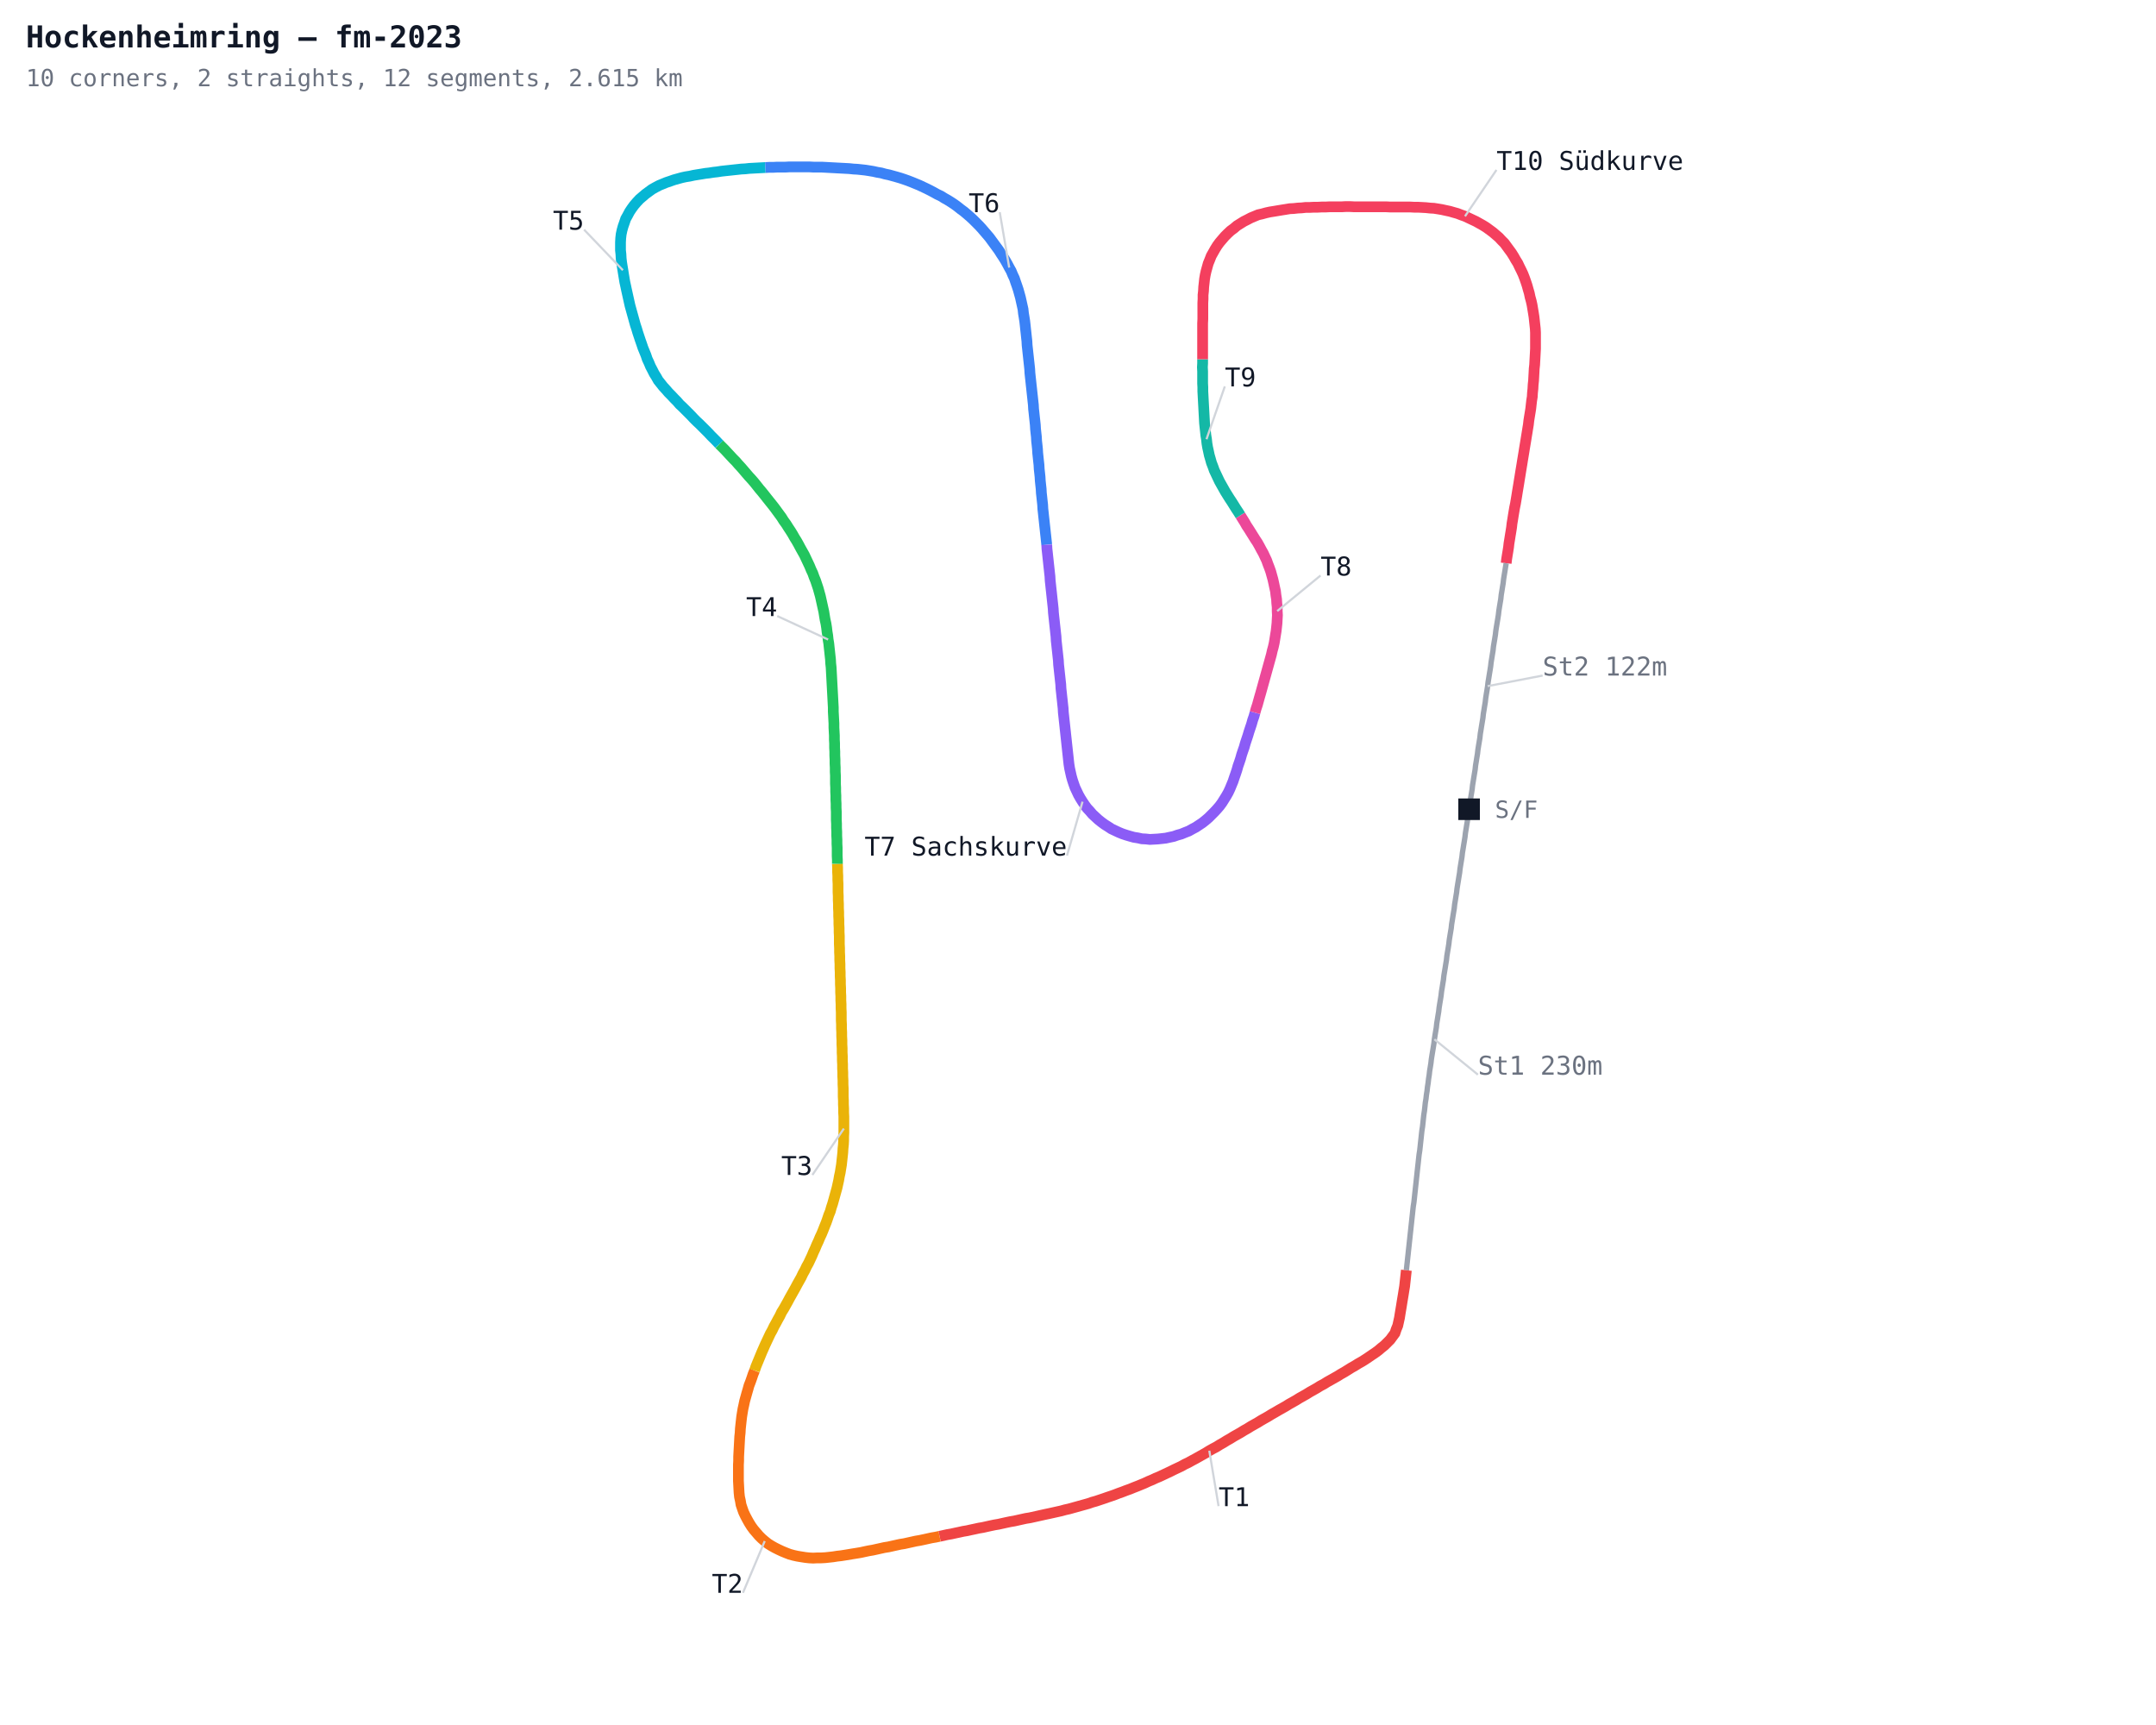
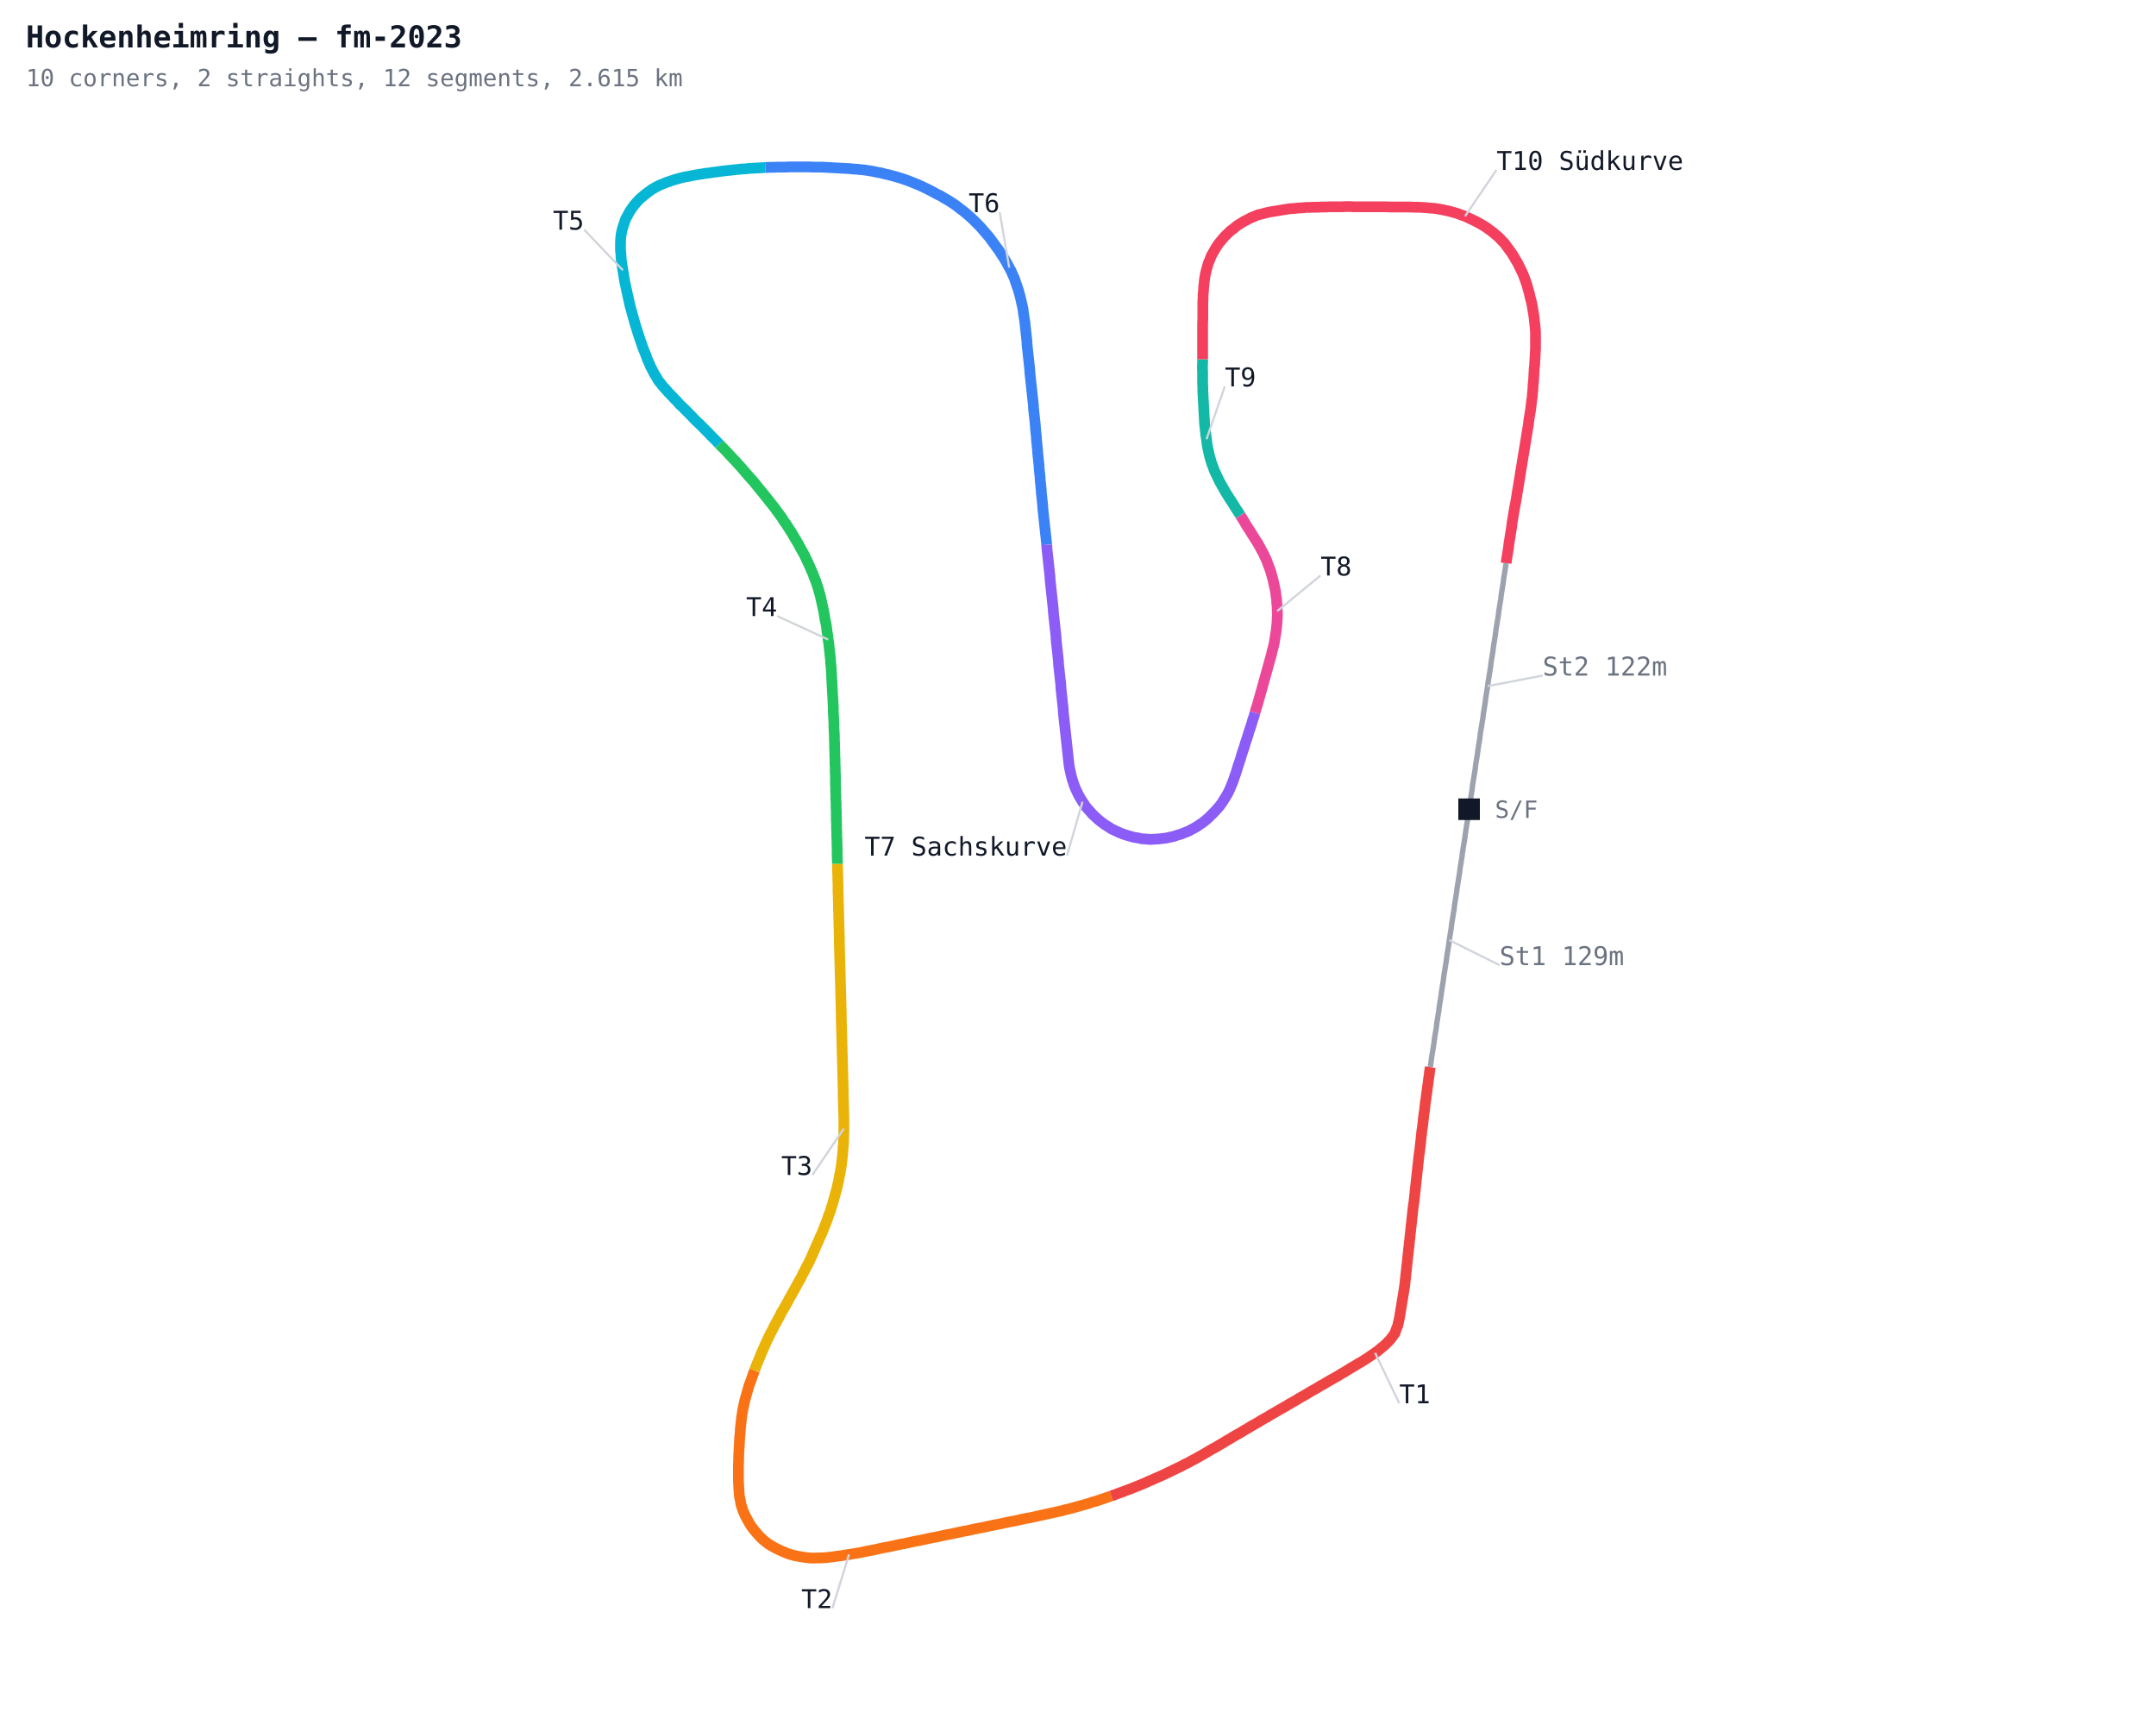
<svg xmlns="http://www.w3.org/2000/svg" width="1000" height="800" viewBox="0 0 1000 800">
  <defs>
    <style>
      .name { font-family: monospace; font-size: 12px; }
      .sector { font-family: monospace; font-size: 12px; fill: #7c3aed; font-weight: bold; }
      .title { font-family: monospace; font-size: 14px; fill: #111827; font-weight: bold; }
      .sub { font-family: monospace; font-size: 11px; fill: #6b7280; }
    </style>
  </defs>
  <rect width="1000" height="800" fill="#ffffff" />
-   <polyline fill="none" stroke="#9ca3af" stroke-width="2.5" points="681.4,375.3 681.1,377.1 680.8,378.9 680.6,380.8 680.3,382.6 680.0,384.5 679.7,386.3 679.5,388.1 679.2,390.0 678.9,391.8 678.6,393.7 678.3,395.5 678.1,397.3 677.8,399.2 677.5,401.0 677.2,402.9 677.0,404.7 676.7,406.5 676.4,408.4 676.1,410.2 675.8,412.1 675.6,413.9 675.3,415.7 675.0,417.6 674.7,419.4 674.5,421.3 674.2,423.1 673.9,424.9 673.6,426.8 673.3,428.6 673.1,430.5 672.8,432.3 672.5,434.1 672.2,436.0 672.0,437.8 671.7,439.7 671.4,441.5 671.1,443.3 670.9,445.2 670.6,447.0 670.3,448.9 670.0,450.7 669.7,452.5 669.5,454.4 669.2,456.2 668.9,458.1 668.6,459.9 668.4,461.7 668.1,463.6 667.8,465.4 667.5,467.3 667.3,469.1 667.0,470.9 666.7,472.8 666.4,474.6 666.2,476.5 665.9,478.3 665.6,480.1 665.3,482.0 665.1,483.8 664.8,485.7 664.5,487.5 664.2,489.3 663.9,491.2 663.7,493.0 663.4,494.9 663.1,496.7 662.9,498.5 662.6,500.4 662.4,502.2 662.1,504.1 661.9,505.9 661.6,507.8 661.4,509.6 661.1,511.4 660.9,513.3 660.7,515.1 660.4,517.0 660.2,518.8 660.0,520.7 659.8,522.5 659.5,524.4 659.3,526.2 659.1,528.1 658.9,529.9 658.7,531.8 658.5,533.6 658.2,535.5 658.0,537.3 657.8,539.2 657.6,541.0 657.4,542.8 657.2,544.7 657.0,546.5 656.8,548.4 656.6,550.2 656.4,552.1 656.2,553.9 656.0,555.8 655.8,557.6 655.5,559.5 655.3,561.3 655.1,563.2 654.9,565.0 654.7,566.9 654.5,568.7 654.3,570.6 654.1,572.4 653.9,574.3 653.7,576.1 653.5,578.0 653.3,579.8 653.1,581.7 652.9,583.5 652.7,585.4 652.5,587.2 652.3,589.1" />
-   <polyline fill="none" stroke="#ef4444" stroke-width="5" points="652.3,589.1 652.1,590.9 651.9,592.8 651.7,594.6 651.5,596.5 651.2,598.3 650.9,600.2 650.6,602.0 650.3,603.8 650.0,605.7 649.7,607.5 649.4,609.3 649.1,611.2 648.7,613.0 648.3,614.8 647.6,616.5 647.0,618.3 645.9,619.8 644.8,621.3 643.5,622.6 642.2,623.9 640.7,625.1 639.3,626.3 637.8,627.4 636.3,628.4 634.7,629.5 633.2,630.5 631.6,631.5 630.0,632.4 628.4,633.4 626.8,634.3 625.2,635.3 623.6,636.3 622.0,637.2 620.4,638.2 618.8,639.1 617.2,640.0 615.6,640.9 614.0,641.9 612.3,642.8 610.7,643.8 609.1,644.7 607.5,645.6 605.9,646.6 604.3,647.5 602.7,648.4 601.1,649.4 599.5,650.3 597.9,651.2 596.3,652.2 594.7,653.1 593.1,654.0 591.4,655.0 589.8,655.9 588.2,656.9 586.6,657.8 585.0,658.7 583.4,659.7 581.8,660.6 580.2,661.5 578.6,662.5 577.0,663.4 575.4,664.4 573.8,665.3 572.2,666.2 570.6,667.2 569.0,668.1 567.4,669.1 565.8,670.0 564.2,671.0 562.5,671.9 560.9,672.8 559.3,673.8 557.7,674.7 556.1,675.6 554.5,676.5 552.8,677.4 551.2,678.3 549.5,679.1 547.9,680.0 546.2,680.8 544.5,681.6 542.9,682.4 541.2,683.2 539.5,684.0 537.8,684.8 536.1,685.5 534.4,686.3 532.7,687.0 531.0,687.8 529.3,688.5 527.6,689.2 525.8,689.9 524.1,690.6 522.4,691.2 520.6,691.9 518.9,692.5 517.1,693.2 515.4,693.8 513.6,694.4 511.9,695.0 510.1,695.6 508.3,696.2 506.5,696.7 504.8,697.3 503.0,697.8 501.2,698.3 499.4,698.8 497.6,699.3 495.8,699.8 494.0,700.2 492.2,700.7 490.4,701.1 488.6,701.5 486.8,701.9 484.9,702.3 483.1,702.7 481.3,703.1 479.5,703.5 477.7,703.9 475.8,704.2 474.0,704.6 472.2,705.0 470.4,705.4 468.6,705.7 466.7,706.1 464.9,706.5 463.1,706.9 461.3,707.2 459.4,707.6 457.6,708.0 455.8,708.4 454.0,708.7 452.2,709.1 450.3,709.5 448.5,709.9 446.7,710.2 444.9,710.6 443.0,711.0 441.2,711.4 439.4,711.7 437.6,712.1 435.8,712.5" />
-   <polyline fill="none" stroke="#f97316" stroke-width="5" points="435.8,712.5 433.9,712.9 432.1,713.2 430.3,713.6 428.5,714.0 426.6,714.4 424.8,714.7 423.0,715.1 421.2,715.5 419.4,715.9 417.5,716.2 415.7,716.6 413.9,717.0 412.1,717.4 410.2,717.7 408.4,718.1 406.6,718.5 404.8,718.9 403.0,719.2 401.1,719.6 399.3,720.0 397.5,720.3 395.6,720.6 393.8,720.9 392.0,721.2 390.1,721.5 388.3,721.7 386.4,722.0 384.6,722.2 382.7,722.4 380.9,722.5 379.0,722.5 377.2,722.6 375.3,722.5 373.5,722.3 371.6,722.0 369.8,721.7 368.0,721.3 366.2,720.8 364.4,720.1 362.7,719.4 361.0,718.6 359.4,717.8 357.8,716.9 356.2,715.9 354.7,714.7 353.3,713.5 352.0,712.2 350.8,710.8 349.6,709.4 348.5,707.9 347.5,706.3 346.6,704.7 345.7,703.0 344.9,701.3 344.3,699.6 343.7,697.8 343.4,696.0 343.0,694.2 342.8,692.3 342.7,690.5 342.6,688.6 342.5,686.8 342.5,684.9 342.5,683.0 342.5,681.2 342.5,679.3 342.6,677.5 342.6,675.6 342.7,673.7 342.8,671.9 342.9,670.0 343.0,668.2 343.1,666.3 343.3,664.5 343.4,662.6 343.6,660.7 343.8,658.9 344.0,657.1 344.3,655.2 344.6,653.4 345.0,651.6 345.4,649.7 345.9,647.9 346.4,646.1 346.9,644.4 347.4,642.6 348.1,640.8 348.7,639.1 349.3,637.3 350.0,635.6" />
+   <polyline fill="none" stroke="#9ca3af" stroke-width="2.5" points="681.4,375.3 681.1,377.1 680.8,378.9 680.6,380.8 680.3,382.6 680.0,384.5 679.7,386.3 679.5,388.1 679.2,390.0 678.9,391.8 678.6,393.7 678.3,395.5 678.1,397.3 677.8,399.2 677.5,401.0 677.2,402.9 677.0,404.7 676.7,406.5 676.4,408.4 676.1,410.2 675.8,412.1 675.6,413.9 675.3,415.7 675.0,417.6 674.7,419.4 674.5,421.3 674.2,423.1 673.9,424.9 673.6,426.8 673.3,428.6 673.1,430.5 672.8,432.3 672.5,434.1 672.2,436.0 672.0,437.8 671.7,439.7 671.4,441.5 671.1,443.3 670.9,445.2 670.6,447.0 670.3,448.9 670.0,450.7 669.7,452.5 669.5,454.4 669.2,456.2 668.9,458.1 668.6,459.9 668.4,461.7 668.1,463.6 667.8,465.4 667.5,467.3 667.3,469.1 667.0,470.9 666.7,472.8 666.4,474.6 666.2,476.5 665.9,478.3 665.6,480.1 665.3,482.0 665.1,483.8 664.8,485.7 664.5,487.5 664.2,489.3 663.9,491.2 663.7,493.0 663.4,494.9" />
+   <polyline fill="none" stroke="#ef4444" stroke-width="5" points="663.4,494.9 663.1,496.7 662.9,498.5 662.6,500.4 662.4,502.2 662.1,504.1 661.9,505.9 661.6,507.8 661.4,509.6 661.1,511.4 660.9,513.3 660.7,515.1 660.4,517.0 660.2,518.8 660.0,520.7 659.8,522.5 659.5,524.4 659.3,526.2 659.1,528.1 658.9,529.9 658.7,531.8 658.5,533.6 658.2,535.5 658.0,537.3 657.8,539.2 657.6,541.0 657.4,542.8 657.2,544.7 657.0,546.5 656.8,548.4 656.6,550.2 656.4,552.1 656.2,553.9 656.0,555.8 655.8,557.6 655.5,559.5 655.3,561.3 655.1,563.2 654.9,565.0 654.7,566.9 654.5,568.7 654.3,570.6 654.1,572.4 653.9,574.3 653.7,576.1 653.5,578.0 653.3,579.8 653.1,581.7 652.9,583.5 652.7,585.4 652.5,587.2 652.3,589.1 652.1,590.9 651.9,592.8 651.7,594.6 651.5,596.5 651.2,598.3 650.9,600.2 650.6,602.0 650.3,603.8 650.0,605.7 649.7,607.5 649.4,609.3 649.1,611.2 648.7,613.0 648.3,614.8 647.6,616.5 647.0,618.3 645.9,619.8 644.8,621.3 643.5,622.6 642.2,623.9 640.7,625.1 639.3,626.3 637.8,627.4 636.3,628.4 634.7,629.5 633.2,630.5 631.6,631.5 630.0,632.4 628.4,633.4 626.8,634.3 625.2,635.3 623.6,636.3 622.0,637.2 620.4,638.2 618.8,639.1 617.2,640.0 615.6,640.9 614.0,641.9 612.3,642.8 610.7,643.8 609.1,644.7 607.5,645.6 605.9,646.6 604.3,647.5 602.7,648.4 601.1,649.4 599.5,650.3 597.9,651.2 596.3,652.2 594.7,653.1 593.1,654.0 591.4,655.0 589.8,655.9 588.2,656.9 586.6,657.8 585.0,658.7 583.4,659.7 581.8,660.6 580.2,661.5 578.6,662.5 577.0,663.4 575.4,664.4 573.8,665.3 572.2,666.2 570.6,667.2 569.0,668.1 567.4,669.1 565.8,670.0 564.2,671.0 562.5,671.9 560.9,672.8 559.3,673.8 557.7,674.7 556.1,675.6 554.5,676.5 552.8,677.4 551.2,678.3 549.5,679.1 547.9,680.0 546.2,680.8 544.5,681.6 542.9,682.4 541.2,683.2 539.5,684.0 537.8,684.8 536.1,685.5 534.4,686.3 532.7,687.0 531.0,687.8 529.3,688.5 527.6,689.2 525.8,689.9 524.1,690.6 522.4,691.2 520.6,691.9 518.9,692.5 517.1,693.2 515.4,693.8" />
+   <polyline fill="none" stroke="#f97316" stroke-width="5" points="515.4,693.8 513.6,694.4 511.9,695.0 510.1,695.6 508.3,696.2 506.5,696.7 504.8,697.3 503.0,697.8 501.2,698.3 499.4,698.8 497.6,699.3 495.8,699.8 494.0,700.2 492.2,700.7 490.4,701.1 488.6,701.5 486.8,701.9 484.9,702.3 483.1,702.7 481.3,703.1 479.5,703.5 477.7,703.9 475.8,704.2 474.0,704.6 472.2,705.0 470.4,705.4 468.6,705.7 466.7,706.1 464.9,706.5 463.1,706.9 461.3,707.2 459.4,707.6 457.6,708.0 455.8,708.4 454.0,708.7 452.2,709.1 450.3,709.5 448.5,709.9 446.7,710.2 444.9,710.6 443.0,711.0 441.2,711.4 439.4,711.7 437.6,712.1 435.8,712.5 433.9,712.9 432.1,713.2 430.3,713.6 428.5,714.0 426.6,714.4 424.8,714.7 423.0,715.1 421.2,715.5 419.4,715.9 417.5,716.2 415.7,716.6 413.9,717.0 412.1,717.4 410.2,717.7 408.4,718.1 406.6,718.5 404.8,718.9 403.0,719.2 401.1,719.6 399.3,720.0 397.5,720.3 395.6,720.6 393.8,720.9 392.0,721.2 390.1,721.5 388.3,721.7 386.4,722.0 384.6,722.2 382.7,722.4 380.9,722.5 379.0,722.5 377.2,722.6 375.3,722.5 373.5,722.3 371.6,722.0 369.8,721.7 368.0,721.3 366.2,720.8 364.4,720.1 362.7,719.4 361.0,718.6 359.4,717.8 357.8,716.9 356.2,715.9 354.7,714.7 353.3,713.5 352.0,712.2 350.8,710.8 349.6,709.4 348.5,707.9 347.5,706.3 346.6,704.7 345.7,703.0 344.9,701.3 344.3,699.6 343.7,697.8 343.4,696.0 343.0,694.2 342.8,692.3 342.7,690.5 342.6,688.6 342.5,686.8 342.5,684.9 342.5,683.0 342.5,681.2 342.5,679.3 342.6,677.5 342.6,675.6 342.7,673.7 342.8,671.9 342.9,670.0 343.0,668.2 343.1,666.3 343.3,664.5 343.4,662.6 343.6,660.7 343.8,658.9 344.0,657.1 344.3,655.2 344.6,653.4 345.0,651.6 345.4,649.7 345.9,647.9 346.4,646.1 346.9,644.4 347.4,642.6 348.1,640.8 348.7,639.1 349.3,637.3 350.0,635.6" />
  <polyline fill="none" stroke="#eab308" stroke-width="5" points="350.0,635.6 350.6,633.8 351.3,632.1 352.0,630.4 352.7,628.7 353.4,627.0 354.2,625.2 354.9,623.6 355.7,621.9 356.5,620.2 357.3,618.5 358.2,616.9 359.0,615.2 359.9,613.6 360.8,611.9 361.7,610.3 362.5,608.6 363.5,607.0 364.4,605.4 365.3,603.8 366.2,602.1 367.1,600.5 368.0,598.9 368.9,597.3 369.8,595.6 370.7,594.0 371.6,592.4 372.4,590.7 373.3,589.1 374.1,587.4 375.0,585.8 375.8,584.1 376.6,582.4 377.3,580.7 378.1,579.0 378.8,577.3 379.6,575.6 380.3,573.9 381.1,572.2 381.8,570.5 382.5,568.7 383.2,567.0 383.8,565.3 384.4,563.5 385.1,561.8 385.6,560.0 386.2,558.2 386.7,556.4 387.2,554.6 387.7,552.8 388.2,551.0 388.6,549.2 389.0,547.4 389.3,545.6 389.7,543.8 390.0,541.9 390.3,540.1 390.5,538.2 390.7,536.4 390.9,534.5 391.0,532.7 391.2,530.8 391.3,529.0 391.3,527.1 391.4,525.3 391.4,523.4 391.4,521.5 391.4,519.7 391.4,517.8 391.3,516.0 391.3,514.1 391.2,512.2 391.2,510.4 391.1,508.5 391.1,506.7 391.1,504.8 391.0,502.9 391.0,501.1 390.9,499.2 390.9,497.4 390.8,495.5 390.8,493.6 390.7,491.8 390.7,489.9 390.6,488.1 390.6,486.2 390.5,484.3 390.5,482.5 390.4,480.6 390.4,478.8 390.3,476.9 390.3,475.0 390.2,473.2 390.2,471.3 390.2,469.5 390.1,467.6 390.1,465.7 390.0,463.9 390.0,462.0 389.9,460.2 389.9,458.3 389.8,456.4 389.8,454.6 389.7,452.7 389.7,450.9 389.6,449.0 389.6,447.1 389.5,445.3 389.5,443.4 389.4,441.6 389.4,439.7 389.3,437.8 389.3,436.0 389.3,434.1 389.2,432.3 389.2,430.4 389.1,428.5 389.1,426.7 389.0,424.8 389.0,423.0 388.9,421.1 388.9,419.2 388.8,417.4 388.8,415.5 388.7,413.7 388.7,411.8 388.7,409.9 388.6,408.1 388.6,406.2 388.5,404.4 388.5,402.5 388.4,400.6" />
  <polyline fill="none" stroke="#22c55e" stroke-width="5" points="388.4,400.6 388.4,398.8 388.3,396.9 388.3,395.1 388.3,393.2 388.2,391.3 388.2,389.5 388.1,387.6 388.1,385.8 388.0,383.9 388.0,382.0 387.9,380.2 387.9,378.3 387.9,376.5 387.8,374.6 387.8,372.7 387.7,370.9 387.7,369.0 387.6,367.2 387.6,365.3 387.5,363.4 387.5,361.6 387.5,359.7 387.4,357.9 387.4,356.0 387.3,354.1 387.3,352.3 387.2,350.4 387.2,348.6 387.1,346.7 387.1,344.8 387.0,343.0 387.0,341.1 386.9,339.3 386.8,337.4 386.8,335.5 386.7,333.7 386.6,331.8 386.5,330.0 386.5,328.1 386.4,326.3 386.3,324.4 386.2,322.5 386.1,320.7 386.0,318.8 385.9,317.0 385.8,315.1 385.7,313.2 385.6,311.4 385.5,309.5 385.3,307.7 385.2,305.8 385.0,304.0 384.8,302.1 384.6,300.3 384.4,298.4 384.1,296.6 383.9,294.7 383.6,292.9 383.4,291.1 383.1,289.2 382.7,287.4 382.4,285.6 382.1,283.7 381.7,281.9 381.3,280.1 380.9,278.3 380.5,276.5 380.0,274.7 379.5,272.9 378.9,271.1 378.3,269.3 377.6,267.6 377.0,265.9 376.2,264.2 375.5,262.5 374.7,260.8 373.9,259.1 373.1,257.4 372.2,255.8 371.3,254.2 370.4,252.5 369.5,250.9 368.5,249.3 367.6,247.7 366.6,246.1 365.6,244.6 364.6,243.0 363.5,241.5 362.5,239.9 361.4,238.4 360.3,236.9 359.2,235.4 358.1,234.0 356.9,232.5 355.7,231.0 354.6,229.6 353.4,228.1 352.2,226.7 351.1,225.3 349.9,223.8 348.7,222.4 347.4,221.0 346.2,219.6 345.0,218.2 343.8,216.8 342.5,215.4 341.3,214.0 340.0,212.7 338.7,211.3 337.5,210.0 336.2,208.6 334.9,207.3 333.6,206.0" />
  <polyline fill="none" stroke="#06b6d4" stroke-width="5" points="333.6,206.0 332.3,204.6 331.0,203.3 329.7,202.0 328.4,200.6 327.1,199.3 325.8,198.0 324.5,196.7 323.1,195.4 321.8,194.1 320.5,192.7 319.2,191.4 317.9,190.1 316.6,188.8 315.2,187.5 314.0,186.1 312.7,184.8 311.4,183.4 310.1,182.1 308.9,180.7 307.6,179.3 306.5,177.9 305.3,176.4 304.4,174.8 303.4,173.2 302.6,171.6 301.7,169.9 301.0,168.2 300.2,166.5 299.6,164.7 298.9,163.0 298.2,161.3 297.6,159.5 297.0,157.8 296.4,156.0 295.8,154.2 295.3,152.5 294.7,150.7 294.2,148.9 293.7,147.1 293.2,145.3 292.7,143.5 292.2,141.7 291.8,139.9 291.4,138.1 291.0,136.3 290.6,134.5 290.2,132.6 289.8,130.8 289.5,129.0 289.2,127.2 288.9,125.3 288.6,123.5 288.3,121.6 288.1,119.8 288.0,117.9 287.8,116.1 287.8,114.2 287.8,112.4 287.9,110.5 288.1,108.7 288.5,106.8 289.0,105.0 289.6,103.3 290.2,101.5 291.1,99.9 292.0,98.2 293.0,96.7 294.1,95.2 295.3,93.8 296.6,92.4 298.0,91.2 299.4,90.0 300.9,88.9 302.4,87.8 304.0,86.9 305.7,86.0 307.4,85.3 309.1,84.6 310.9,84.0 312.6,83.4 314.4,82.9 316.2,82.4 318.0,82.0 319.9,81.7 321.7,81.3 323.5,81.0 325.4,80.7 327.2,80.4 329.0,80.2 330.9,79.9 332.7,79.7 334.6,79.4 336.4,79.2 338.3,79.0 340.1,78.8 342.0,78.6 343.8,78.4 345.7,78.3 347.5,78.1 349.4,78.0 351.2,77.9 353.1,77.8 355.0,77.7" />
  <polyline fill="none" stroke="#3b82f6" stroke-width="5" points="355.0,77.7 356.8,77.6 358.7,77.6 360.5,77.5 362.4,77.5 364.3,77.5 366.1,77.4 368.0,77.4 369.8,77.4 371.7,77.4 373.6,77.4 375.4,77.4 377.3,77.5 379.1,77.5 381.0,77.5 382.9,77.6 384.7,77.7 386.6,77.8 388.4,77.9 390.3,78.0 392.2,78.1 394.0,78.2 395.9,78.4 397.7,78.5 399.6,78.7 401.4,78.9 403.3,79.2 405.1,79.5 406.9,79.9 408.7,80.2 410.5,80.7 412.4,81.1 414.2,81.6 416.0,82.1 417.7,82.6 419.5,83.2 421.2,83.8 423.0,84.5 424.7,85.2 426.4,85.9 428.1,86.7 429.8,87.5 431.4,88.3 433.1,89.2 434.7,90.1 436.4,90.9 438.0,91.9 439.6,92.8 441.2,93.8 442.7,94.8 444.2,95.9 445.7,97.1 447.2,98.2 448.6,99.4 450.0,100.6 451.4,101.9 452.7,103.2 454.0,104.5 455.3,105.9 456.5,107.3 457.7,108.7 458.9,110.1 460.0,111.6 461.1,113.1 462.2,114.6 463.3,116.1 464.3,117.7 465.3,119.2 466.3,120.8 467.2,122.4 468.1,124.1 469.0,125.7 469.7,127.4 470.5,129.1 471.1,130.9 471.7,132.6 472.3,134.4 472.8,136.2 473.3,138.0 473.7,139.8 474.1,141.6 474.5,143.4 474.7,145.3 475.0,147.1 475.3,149.0 475.5,150.8 475.7,152.7 475.9,154.5 476.1,156.4 476.3,158.2 476.4,160.1 476.6,161.9 476.8,163.8 477.0,165.6 477.2,167.5 477.4,169.3 477.6,171.2 477.7,173.0 477.9,174.9 478.1,176.7 478.3,178.6 478.5,180.4 478.7,182.3 478.9,184.1 479.1,186.0 479.3,187.8 479.4,189.7 479.6,191.5 479.8,193.4 480.0,195.2 480.2,197.1 480.3,198.9 480.5,200.8 480.7,202.6 480.8,204.5 481.0,206.3 481.2,208.2 481.3,210.0 481.5,211.9 481.7,213.8 481.9,215.6 482.0,217.5 482.2,219.3 482.4,221.2 482.5,223.0 482.7,224.9 482.9,226.7 483.0,228.6 483.2,230.4 483.4,232.3 483.6,234.1 483.7,236.0 483.9,237.8 484.1,239.7 484.3,241.5 484.5,243.4 484.7,245.2 484.9,247.1 485.1,248.9 485.3,250.8 485.5,252.6" />
  <polyline fill="none" stroke="#8b5cf6" stroke-width="5" points="485.5,252.6 485.6,254.5 485.8,256.3 486.0,258.2 486.2,260.0 486.4,261.9 486.6,263.7 486.8,265.6 487.0,267.4 487.1,269.3 487.3,271.1 487.5,273.0 487.7,274.8 487.9,276.7 488.1,278.6 488.3,280.4 488.5,282.3 488.6,284.1 488.8,286.0 489.0,287.8 489.2,289.7 489.4,291.5 489.6,293.4 489.8,295.2 489.9,297.1 490.1,298.9 490.3,300.8 490.5,302.6 490.7,304.5 490.9,306.3 491.0,308.2 491.2,310.0 491.4,311.9 491.6,313.7 491.8,315.6 492.0,317.4 492.1,319.3 492.3,321.1 492.5,323.0 492.7,324.8 492.9,326.7 493.1,328.5 493.2,330.4 493.4,332.2 493.6,334.1 493.8,335.9 494.0,337.8 494.2,339.6 494.4,341.5 494.6,343.3 494.8,345.2 495.0,347.0 495.2,348.9 495.4,350.7 495.6,352.6 495.8,354.4 496.1,356.3 496.5,358.1 496.9,359.9 497.4,361.7 498.0,363.5 498.6,365.2 499.4,366.9 500.2,368.6 501.1,370.2 502.1,371.8 503.1,373.3 504.2,374.8 505.5,376.2 506.7,377.6 508.1,378.9 509.4,380.1 510.9,381.3 512.4,382.4 514.0,383.4 515.5,384.4 517.2,385.2 518.9,386.0 520.6,386.7 522.4,387.3 524.1,387.8 525.9,388.3 527.8,388.6 529.6,389.0 531.5,389.1 533.3,389.3 535.2,389.2 537.0,389.1 538.9,388.9 540.7,388.7 542.5,388.3 544.4,387.9 546.1,387.3 547.9,386.8 549.6,386.1 551.4,385.4 553.0,384.5 554.7,383.6 556.2,382.6 557.7,381.6 559.2,380.4 560.6,379.2 561.9,377.9 563.2,376.6 564.5,375.2 565.7,373.8 566.8,372.3 567.8,370.7 568.8,369.1 569.7,367.5 570.5,365.8 571.2,364.1 571.9,362.4 572.5,360.6 573.1,358.9 573.7,357.1 574.2,355.3 574.8,353.6 575.4,351.8 575.9,350.0 576.5,348.2 577.1,346.5 577.6,344.7 578.2,342.9 578.8,341.1 579.3,339.4 579.9,337.6 580.5,335.8 581.0,334.0 581.6,332.3 582.1,330.5" />
  <polyline fill="none" stroke="#ec4899" stroke-width="5" points="582.1,330.5 582.6,328.7 583.2,326.9 583.7,325.1 584.2,323.3 584.7,321.6 585.2,319.8 585.7,318.0 586.2,316.2 586.7,314.4 587.2,312.6 587.7,310.8 588.2,309.0 588.7,307.2 589.2,305.4 589.7,303.6 590.1,301.8 590.6,300.0 591.0,298.2 591.3,296.4 591.6,294.5 591.9,292.7 592.1,290.9 592.3,289.0 592.4,287.1 592.5,285.3 592.4,283.4 592.4,281.6 592.2,279.7 592.1,277.9 591.8,276.0 591.6,274.2 591.2,272.4 590.8,270.5 590.4,268.7 589.9,266.9 589.4,265.1 588.8,263.4 588.1,261.6 587.5,259.9 586.7,258.2 585.9,256.5 585.0,254.9 584.1,253.2 583.2,251.6 582.2,250.1 581.2,248.5 580.2,246.9 579.2,245.3 578.2,243.8 577.3,242.2 576.3,240.6 575.3,239.0" />
  <polyline fill="none" stroke="#14b8a6" stroke-width="5" points="575.3,239.0 574.3,237.4 573.3,235.9 572.3,234.3 571.3,232.7 570.3,231.2 569.3,229.6 568.3,228.0 567.4,226.4 566.5,224.8 565.6,223.2 564.8,221.5 564.0,219.8 563.2,218.1 562.6,216.4 561.9,214.6 561.4,212.8 560.9,211.1 560.5,209.2 560.1,207.4 559.8,205.6 559.6,203.7 559.3,201.9 559.1,200.0 558.9,198.2 558.7,196.3 558.6,194.5 558.5,192.6 558.4,190.8 558.3,188.9 558.2,187.1 558.1,185.2 558.0,183.3 557.9,181.5 557.9,179.6 557.8,177.8 557.8,175.9 557.8,174.0 557.8,172.2 557.7,170.3 557.8,168.5 557.8,166.6" />
  <polyline fill="none" stroke="#f43f5e" stroke-width="5" points="557.8,166.6 557.8,164.7 557.8,162.9 557.8,161.0 557.8,159.2 557.8,157.3 557.8,155.4 557.8,153.6 557.8,151.7 557.8,149.9 557.9,148.0 557.9,146.1 557.9,144.3 557.9,142.4 557.9,140.5 558.0,138.7 558.0,136.8 558.2,135.0 558.3,133.1 558.5,131.3 558.7,129.4 559.0,127.6 559.4,125.8 559.9,124.0 560.4,122.2 561.1,120.5 561.8,118.7 562.7,117.1 563.6,115.5 564.6,113.9 565.7,112.4 566.9,111.0 568.1,109.6 569.4,108.3 570.8,107.0 572.3,105.9 573.7,104.7 575.3,103.7 576.9,102.7 578.5,101.9 580.2,101.0 581.9,100.3 583.6,99.6 585.4,99.2 587.2,98.7 589.0,98.3 590.9,98.0 592.7,97.7 594.5,97.4 596.4,97.1 598.2,96.8 600.1,96.7 601.9,96.5 603.8,96.4 605.6,96.2 607.5,96.2 609.4,96.1 611.2,96.1 613.1,96.0 614.9,96.0 616.8,95.9 618.7,95.9 620.5,95.9 622.4,95.9 624.2,95.8 626.1,95.8 628.0,95.9 629.8,95.9 631.7,95.9 633.5,95.9 635.4,95.9 637.3,95.9 639.1,95.9 641.0,95.9 642.8,95.9 644.7,96.0 646.6,96.0 648.4,96.0 650.3,96.0 652.1,96.0 654.0,96.0 655.9,96.1 657.7,96.1 659.6,96.2 661.4,96.3 663.3,96.5 665.1,96.6 667.0,96.9 668.8,97.2 670.6,97.6 672.5,98.0 674.2,98.5 676.0,99.0 677.8,99.7 679.5,100.3 681.2,101.1 682.9,101.9 684.6,102.7 686.2,103.6 687.8,104.5 689.4,105.5 690.9,106.6 692.4,107.7 693.8,108.9 695.2,110.1 696.5,111.5 697.8,112.8 698.9,114.3 700.0,115.8 701.1,117.3 702.1,118.9 703.0,120.5 704.0,122.1 704.8,123.8 705.6,125.4 706.4,127.1 707.1,128.9 707.7,130.6 708.3,132.4 708.8,134.2 709.3,135.9 709.7,137.8 710.2,139.6 710.6,141.4 710.9,143.2 711.2,145.0 711.5,146.9 711.7,148.7 711.9,150.6 712.1,152.4 712.2,154.3 712.2,156.2 712.2,158.0 712.2,159.9 712.2,161.7 712.1,163.6 712.0,165.5 711.9,167.3 711.8,169.2 711.6,171.0 711.5,172.9 711.4,174.7 711.3,176.6 711.1,178.4 711.0,180.3 710.8,182.2 710.7,184.0 710.4,185.9 710.2,187.7 710.0,189.5 709.7,191.4 709.4,193.2 709.1,195.1 708.9,196.9 708.6,198.7 708.3,200.6 708.0,202.4 707.7,204.3 707.4,206.1 707.1,207.9 706.8,209.8 706.5,211.6 706.2,213.4 705.9,215.3 705.6,217.1 705.3,218.9 705.0,220.8 704.7,222.6 704.4,224.5 704.1,226.3 703.8,228.1 703.5,230.0 703.2,231.8 702.9,233.6 702.5,235.5 702.2,237.3 701.9,239.1 701.6,241.0 701.3,242.8 701.1,244.6 700.8,246.5 700.5,248.3 700.2,250.2 699.9,252.0 699.7,253.8 699.4,255.7 699.1,257.5 698.8,259.4 698.6,261.2" />
  <polyline fill="none" stroke="#9ca3af" stroke-width="2.5" points="698.6,261.2 698.3,263.0 698.0,264.9 697.7,266.7 697.4,268.6 697.2,270.4 696.9,272.2 696.6,274.1 696.3,275.9 696.1,277.8 695.8,279.6 695.5,281.4 695.2,283.3 695.0,285.1 694.7,287.0 694.4,288.8 694.1,290.6 693.8,292.5 693.6,294.3 693.3,296.2 693.0,298.0 692.7,299.8 692.5,301.7 692.2,303.5 691.9,305.4 691.6,307.2 691.4,309.0 691.1,310.9 690.8,312.7 690.5,314.6 690.2,316.4 690.0,318.2 689.7,320.1 689.4,321.9 689.1,323.8 688.9,325.6 688.6,327.4 688.3,329.3 688.0,331.1 687.8,333.0 687.5,334.8 687.2,336.6 686.9,338.5 686.6,340.3 686.4,342.2 686.1,344.0 685.8,345.8 685.5,347.7 685.3,349.5 685.0,351.3 684.7,353.2 684.4,355.0 684.2,356.9 683.9,358.7 683.6,360.5 683.3,362.4 683.0,364.2 682.8,366.1 682.5,367.9 682.2,369.7 681.9,371.6 681.7,373.4" />
-   <line x1="665.3" y1="482.0" x2="685.5" y2="498.4" stroke="#d1d5db" stroke-width="1" />
-   <text x="685.5" y="498.4" text-anchor="start" class="name" fill="#6b7280">St1 230m</text>
-   <line x1="560.9" y1="672.8" x2="565.2" y2="698.5" stroke="#d1d5db" stroke-width="1" />
-   <text x="565.2" y="698.5" text-anchor="start" class="name" fill="#111827">T1</text>
-   <line x1="354.7" y1="714.7" x2="344.6" y2="738.7" stroke="#d1d5db" stroke-width="1" />
-   <text x="344.6" y="738.7" text-anchor="end" class="name" fill="#111827">T2</text>
+   <line x1="672.2" y1="436.0" x2="695.5" y2="447.6" stroke="#d1d5db" stroke-width="1" />
+   <text x="695.5" y="447.6" text-anchor="start" class="name" fill="#6b7280">St1 129m</text>
+   <line x1="637.8" y1="627.4" x2="649.0" y2="650.8" stroke="#d1d5db" stroke-width="1" />
+   <text x="649.0" y="650.8" text-anchor="start" class="name" fill="#111827">T1</text>
+   <line x1="393.8" y1="720.9" x2="386.1" y2="745.8" stroke="#d1d5db" stroke-width="1" />
+   <text x="386.1" y="745.8" text-anchor="end" class="name" fill="#111827">T2</text>
  <line x1="391.4" y1="523.4" x2="376.8" y2="544.9" stroke="#d1d5db" stroke-width="1" />
  <text x="376.8" y="544.9" text-anchor="end" class="name" fill="#111827">T3</text>
  <line x1="384.1" y1="296.6" x2="360.5" y2="285.7" stroke="#d1d5db" stroke-width="1" />
  <text x="360.5" y="285.7" text-anchor="end" class="name" fill="#111827">T4</text>
  <line x1="288.9" y1="125.3" x2="270.9" y2="106.5" stroke="#d1d5db" stroke-width="1" />
  <text x="270.9" y="106.5" text-anchor="end" class="name" fill="#111827">T5</text>
  <line x1="468.1" y1="124.1" x2="463.7" y2="98.4" stroke="#d1d5db" stroke-width="1" />
  <text x="463.7" y="98.4" text-anchor="end" class="name" fill="#111827">T6</text>
  <line x1="502.1" y1="371.8" x2="494.9" y2="396.8" stroke="#d1d5db" stroke-width="1" />
  <text x="494.9" y="396.8" text-anchor="end" class="name" fill="#111827">T7 Sachskurve</text>
  <line x1="592.4" y1="283.4" x2="612.5" y2="266.9" stroke="#d1d5db" stroke-width="1" />
  <text x="612.5" y="266.9" text-anchor="start" class="name" fill="#111827">T8</text>
  <line x1="559.6" y1="203.7" x2="568.1" y2="179.2" stroke="#d1d5db" stroke-width="1" />
  <text x="568.1" y="179.2" text-anchor="start" class="name" fill="#111827">T9</text>
  <line x1="679.5" y1="100.3" x2="694.1" y2="78.8" stroke="#d1d5db" stroke-width="1" />
  <text x="694.1" y="78.8" text-anchor="start" class="name" fill="#111827">T10 Südkurve</text>
  <line x1="690.0" y1="318.2" x2="715.5" y2="313.3" stroke="#d1d5db" stroke-width="1" />
  <text x="715.5" y="313.3" text-anchor="start" class="name" fill="#6b7280">St2 122m</text>
  <rect x="676.4" y="370.3" width="10" height="10" fill="#111827" />
  <text x="693.4" y="379.3" class="sub">S/F</text>
  <text class="title" x="12" y="22">Hockenheimring — fm-2023</text>
  <text class="sub" x="12" y="40">10 corners, 2 straights, 12 segments, 2.615 km</text>
</svg>
